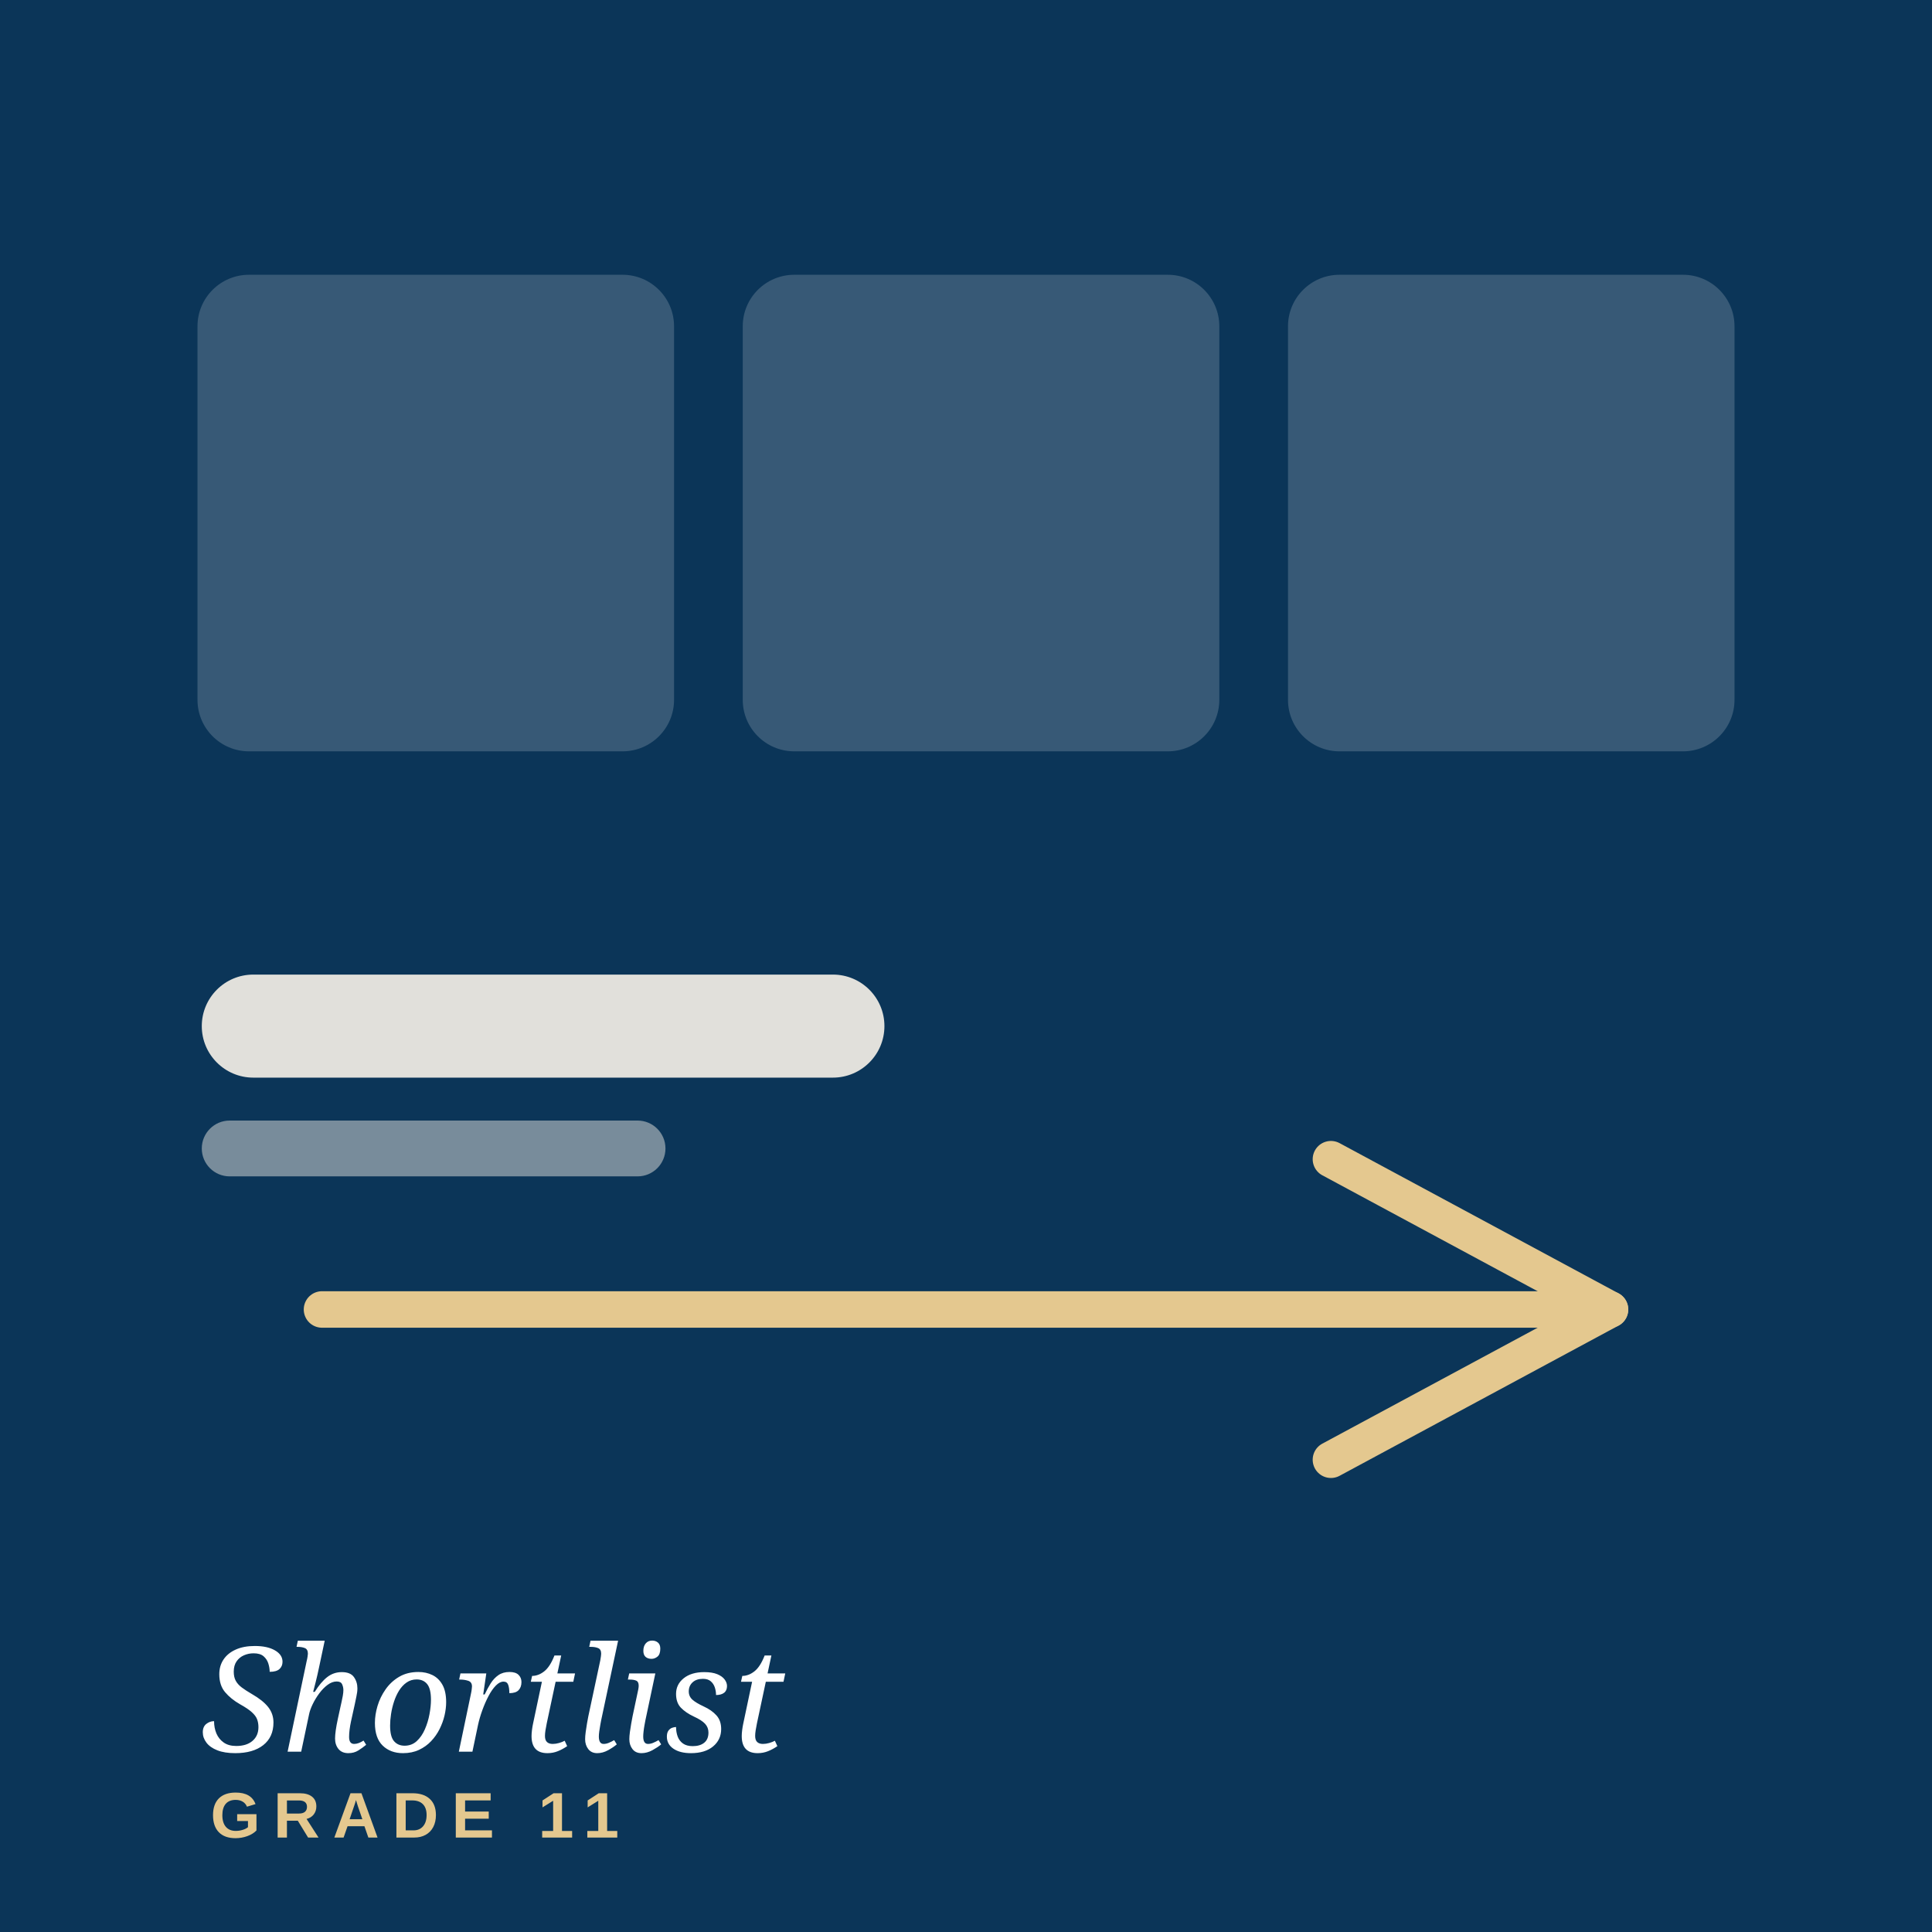
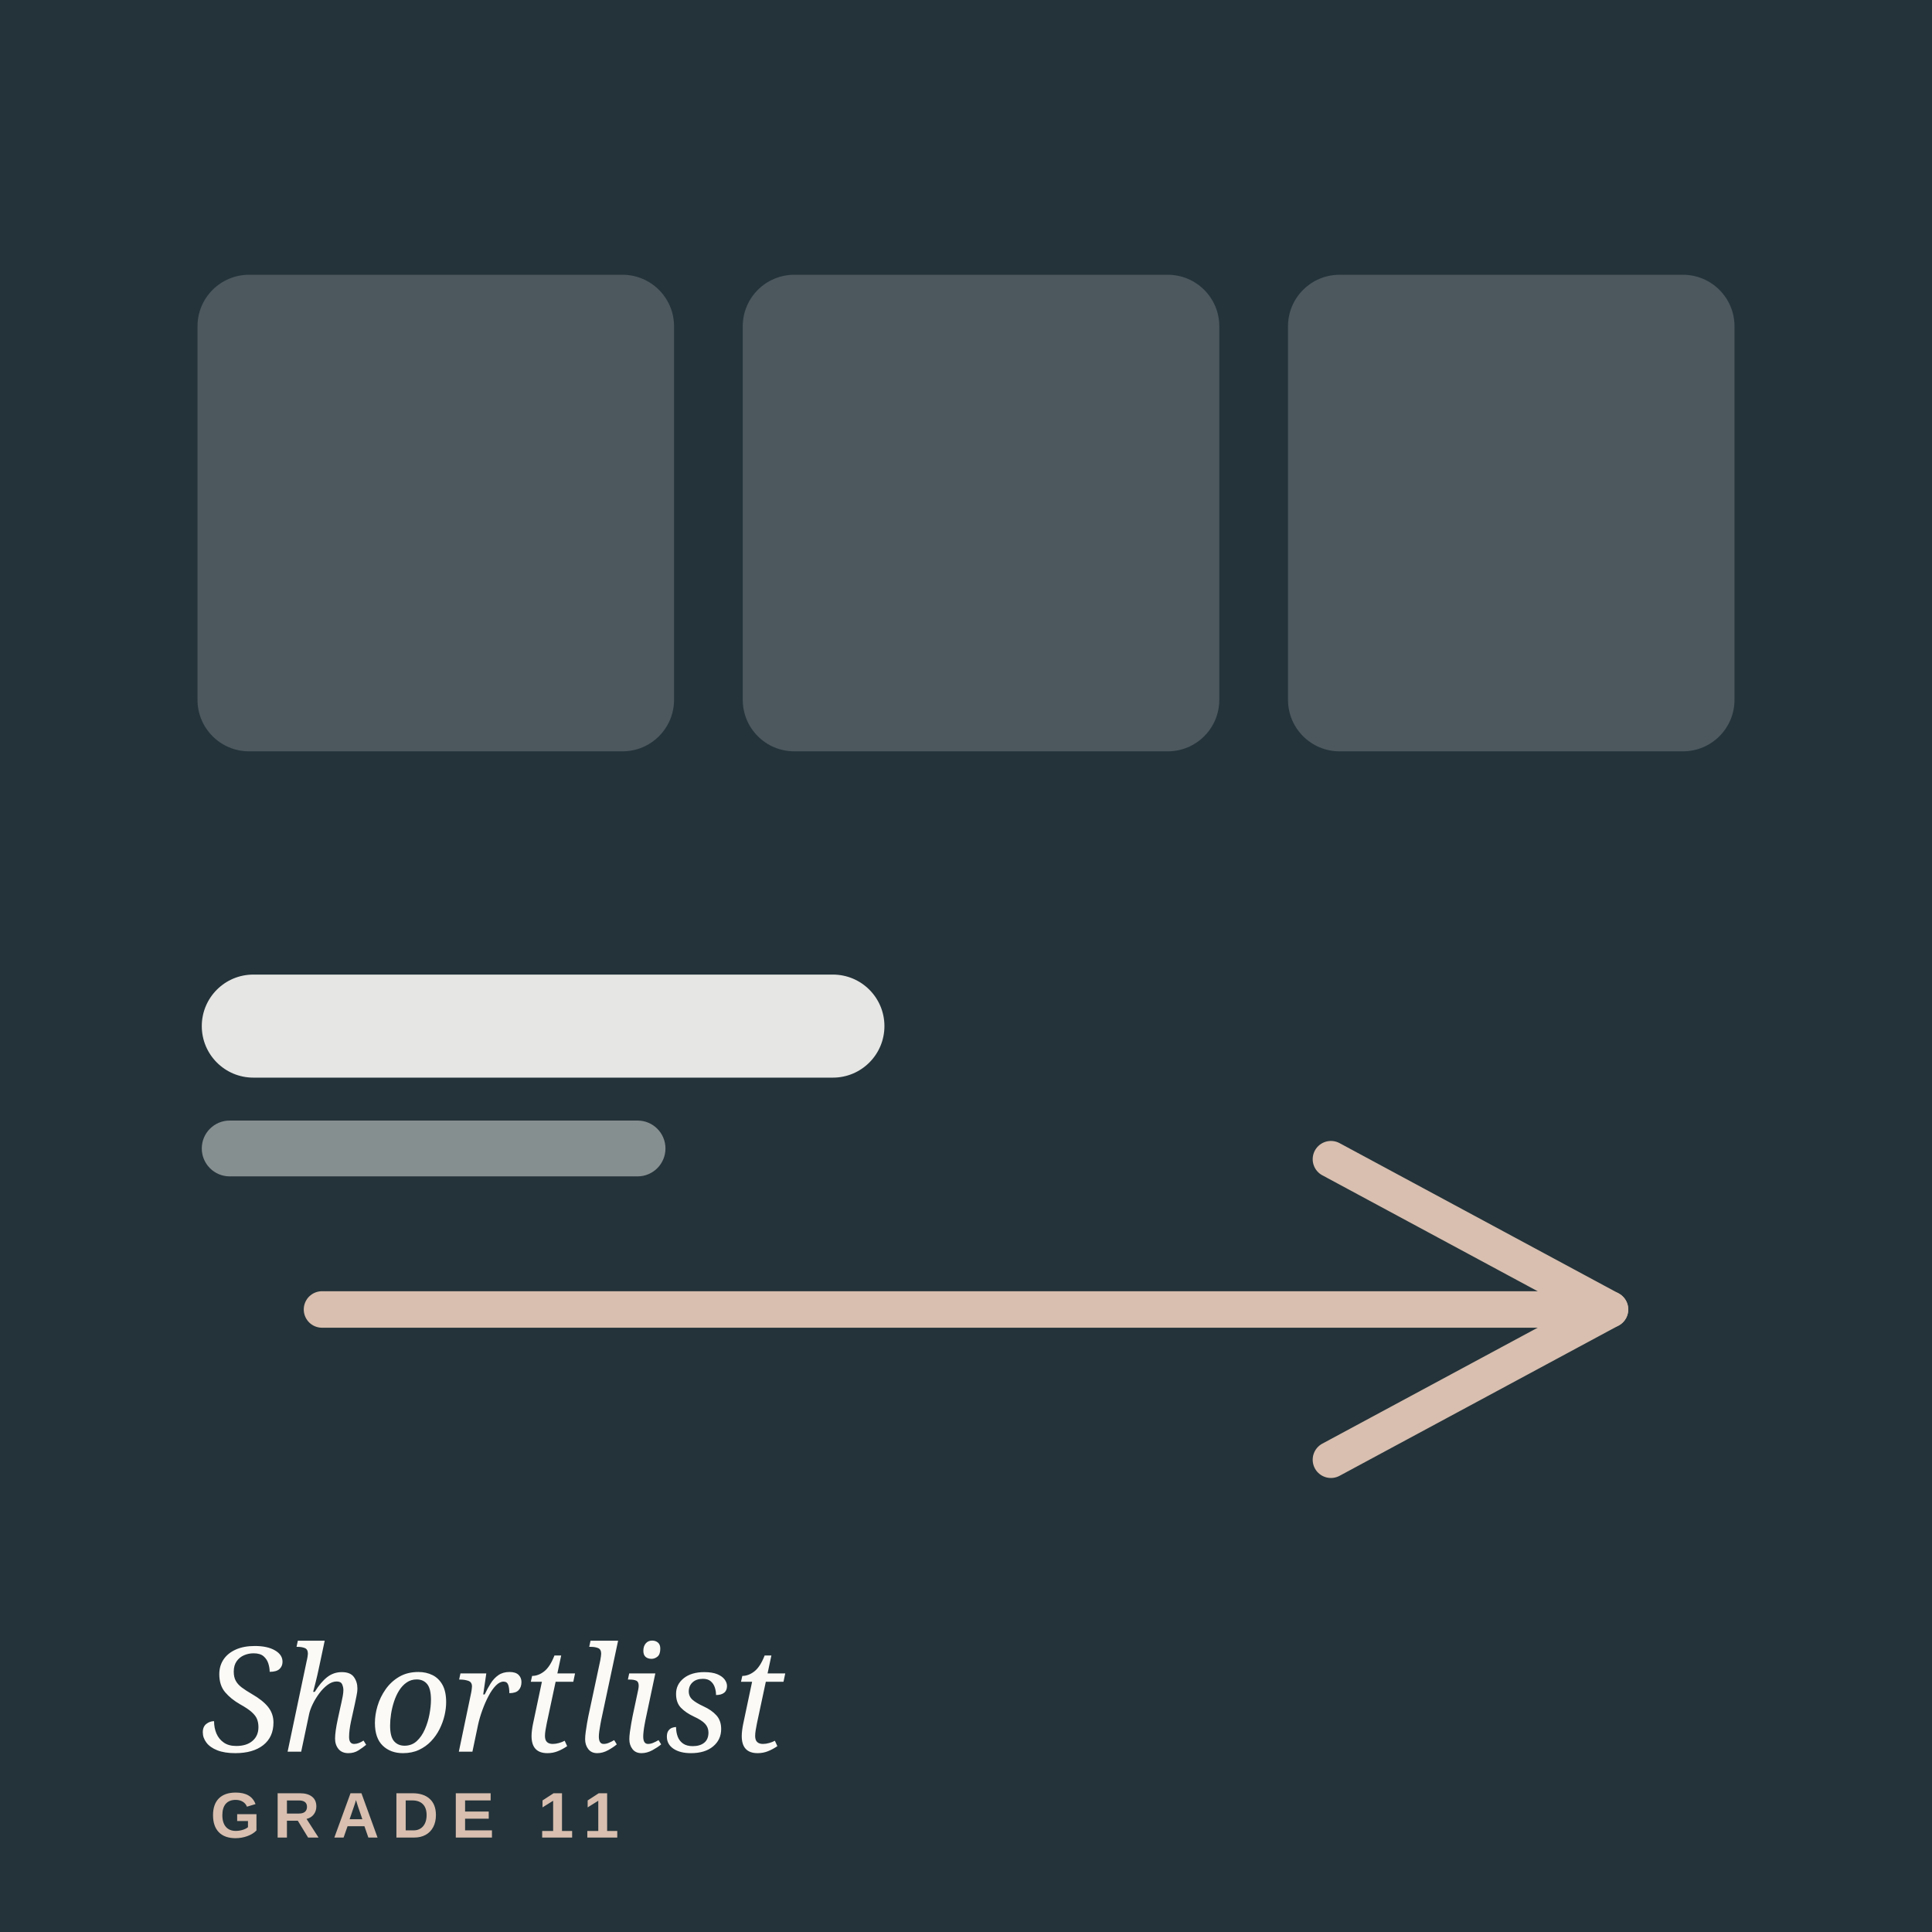
<svg xmlns="http://www.w3.org/2000/svg" width="900" height="900" viewBox="0 0 900 900" role="img" aria-labelledby="title">
-   <rect width="900" height="900" fill="#0b3558" />
+   <rect width="900" height="900" fill="#24333a" />
  <g fill="#ffffff" opacity=".18">
    <rect x="92" y="128" width="222" height="222" rx="24" />
    <rect x="346" y="128" width="222" height="222" rx="24" />
    <rect x="600" y="128" width="208" height="222" rx="24" />
  </g>
-   <path d="M150 610 H750" stroke="#e4c88f" stroke-width="17" stroke-linecap="round" />
-   <path d="M620 540 L750 610 L620 680" fill="none" stroke="#e4c88f" stroke-width="17" stroke-linecap="round" stroke-linejoin="round" />
-   <rect x="94" y="454" width="318" height="48" rx="24" fill="#f8f3e9" opacity=".9" />
-   <rect x="94" y="522" width="216" height="26" rx="13" fill="#f8f3e9" opacity=".46" />
-   <text x="94" y="816" fill="#ffffff" font-family="Georgia, serif" font-size="68" font-style="italic">Shortlist</text>
-   <text x="98" y="856" fill="#e4c88f" font-family="Poppins, Arial, sans-serif" font-size="30" font-weight="700" letter-spacing="6">GRADE 11</text>
+   <path d="M150 610 H750" stroke="#d8bfaf" stroke-width="17" stroke-linecap="round" />
+   <path d="M620 540 L750 610 L620 680" fill="none" stroke="#d8bfaf" stroke-width="17" stroke-linecap="round" stroke-linejoin="round" />
+   <rect x="94" y="454" width="318" height="48" rx="24" fill="#fbfaf6" opacity=".9" />
+   <rect x="94" y="522" width="216" height="26" rx="13" fill="#fbfaf6" opacity=".46" />
+   <text x="94" y="816" fill="#fbfaf6" font-family="Georgia, serif" font-size="68" font-style="italic">Shortlist</text>
+   <text x="98" y="856" fill="#d8bfaf" font-family="Poppins, Arial, sans-serif" font-size="30" font-weight="700" letter-spacing="6">GRADE 11</text>
</svg>
